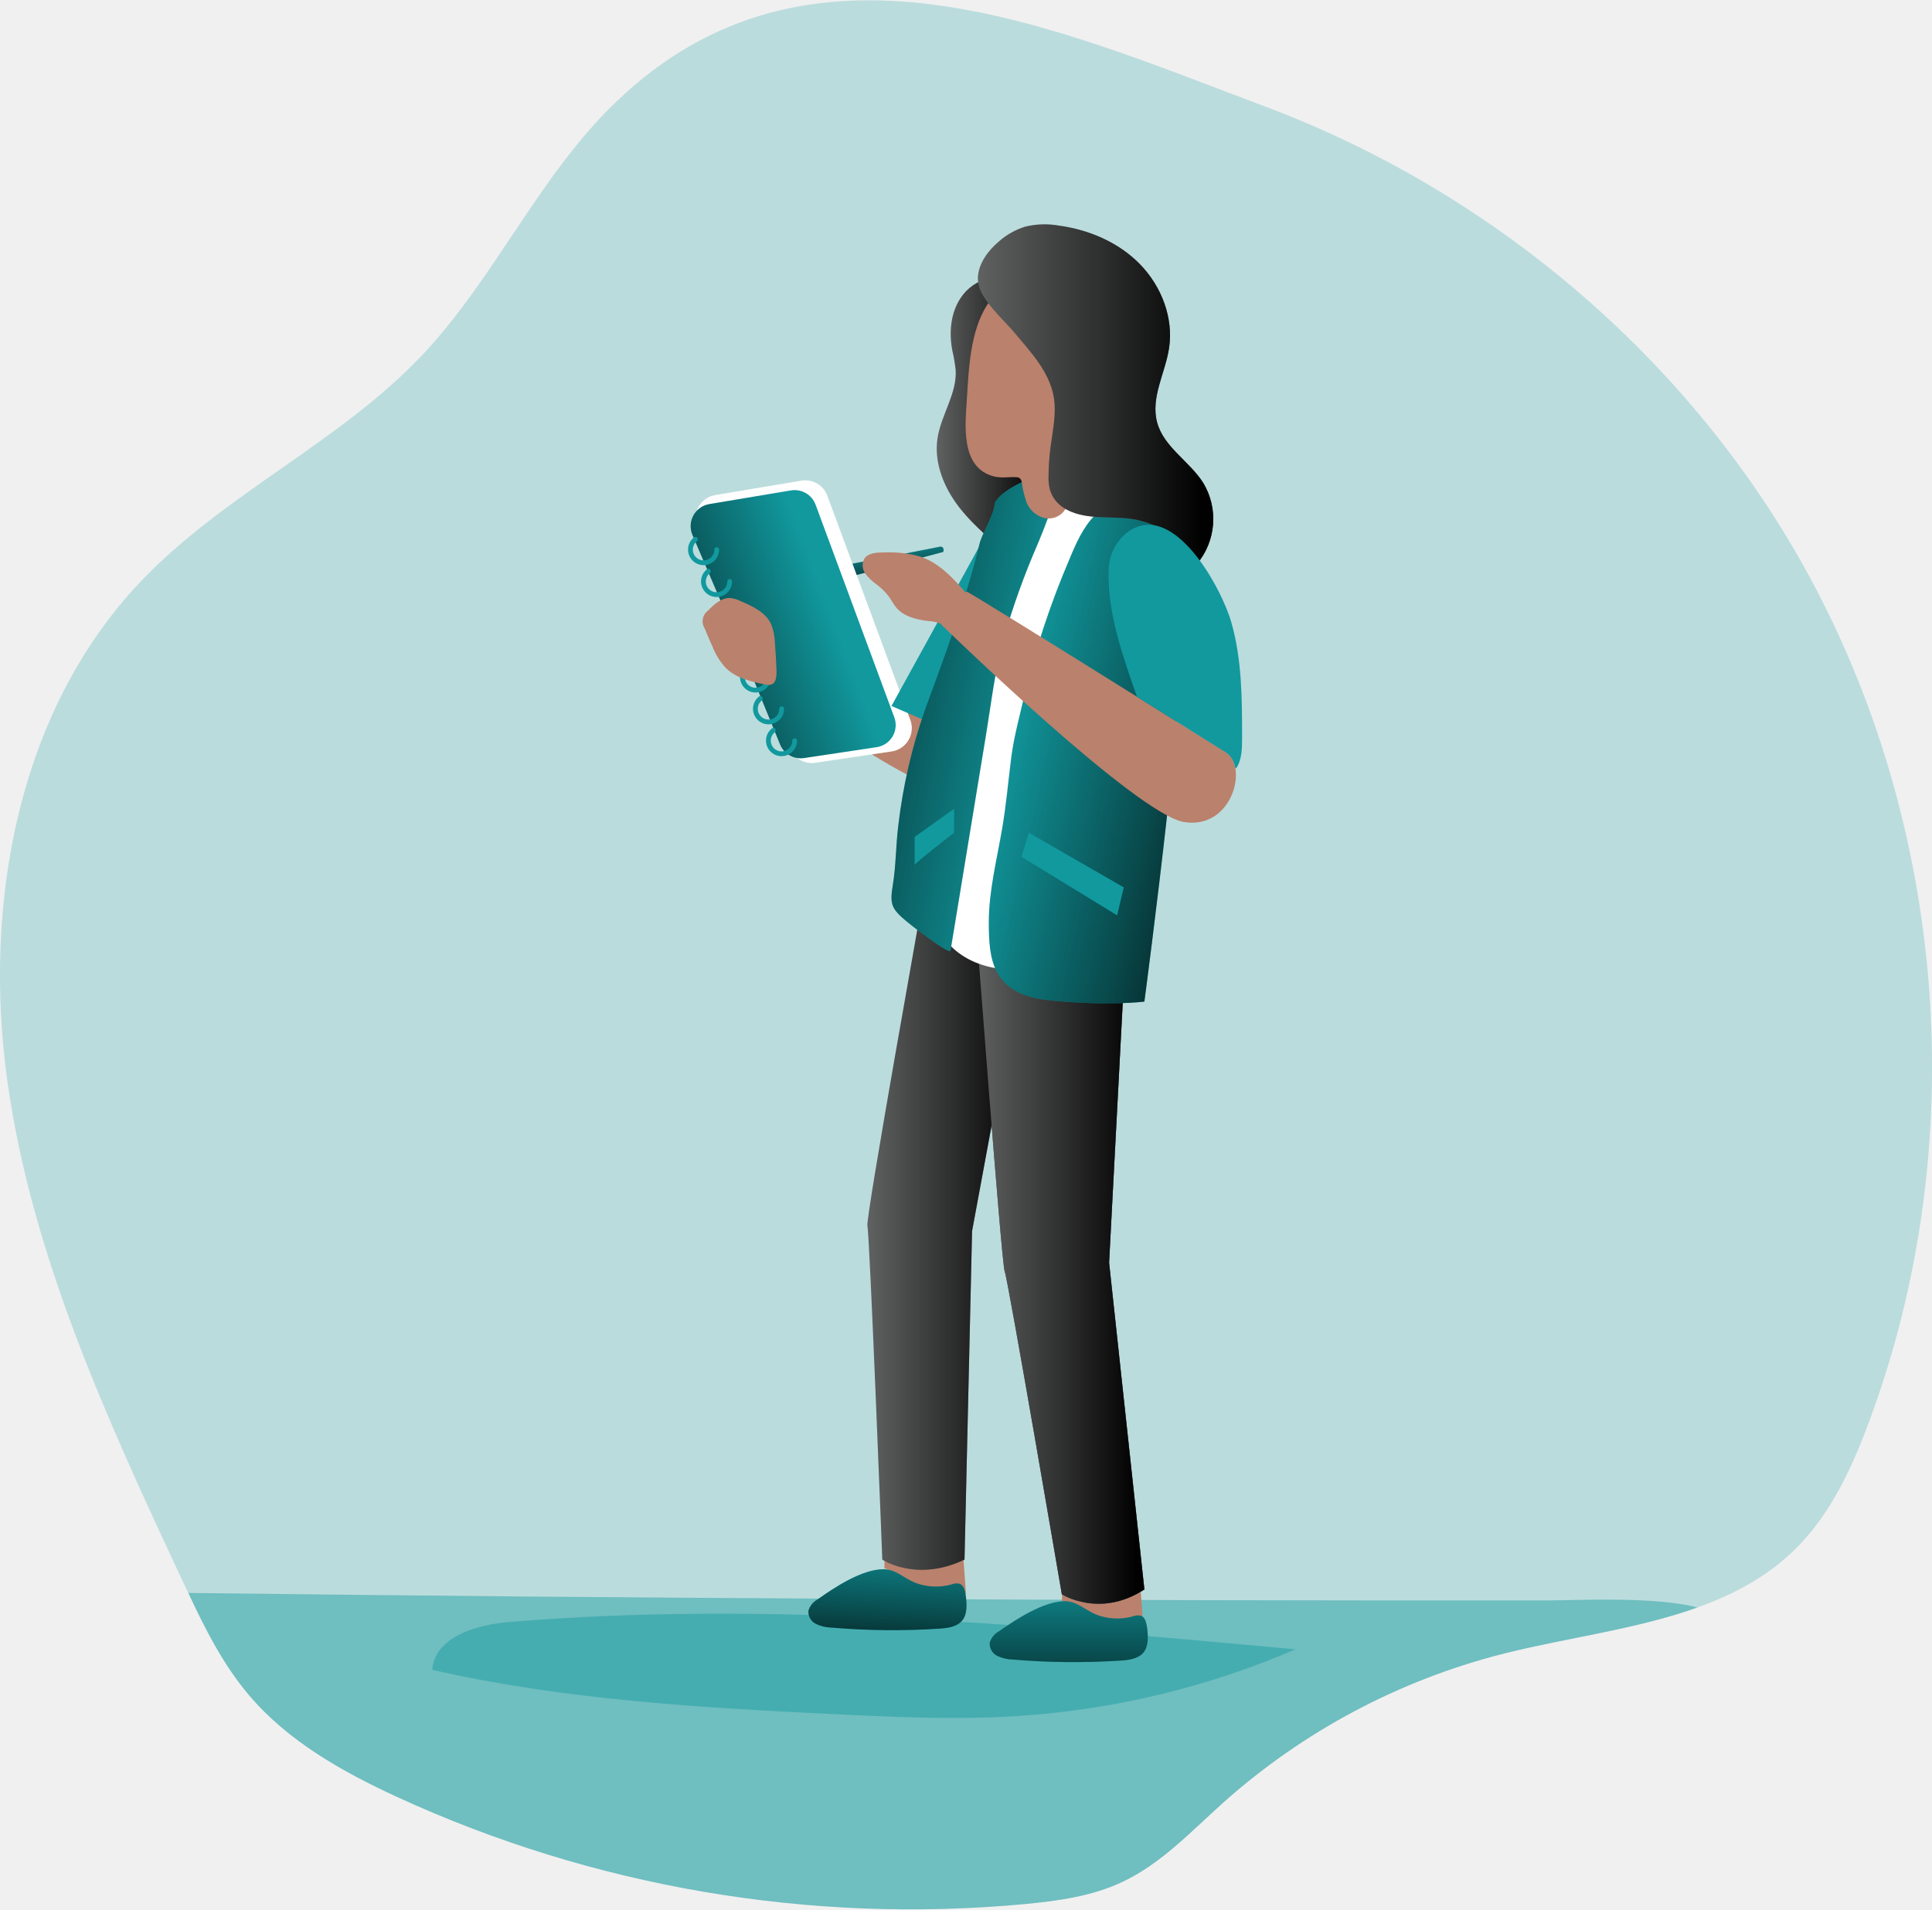
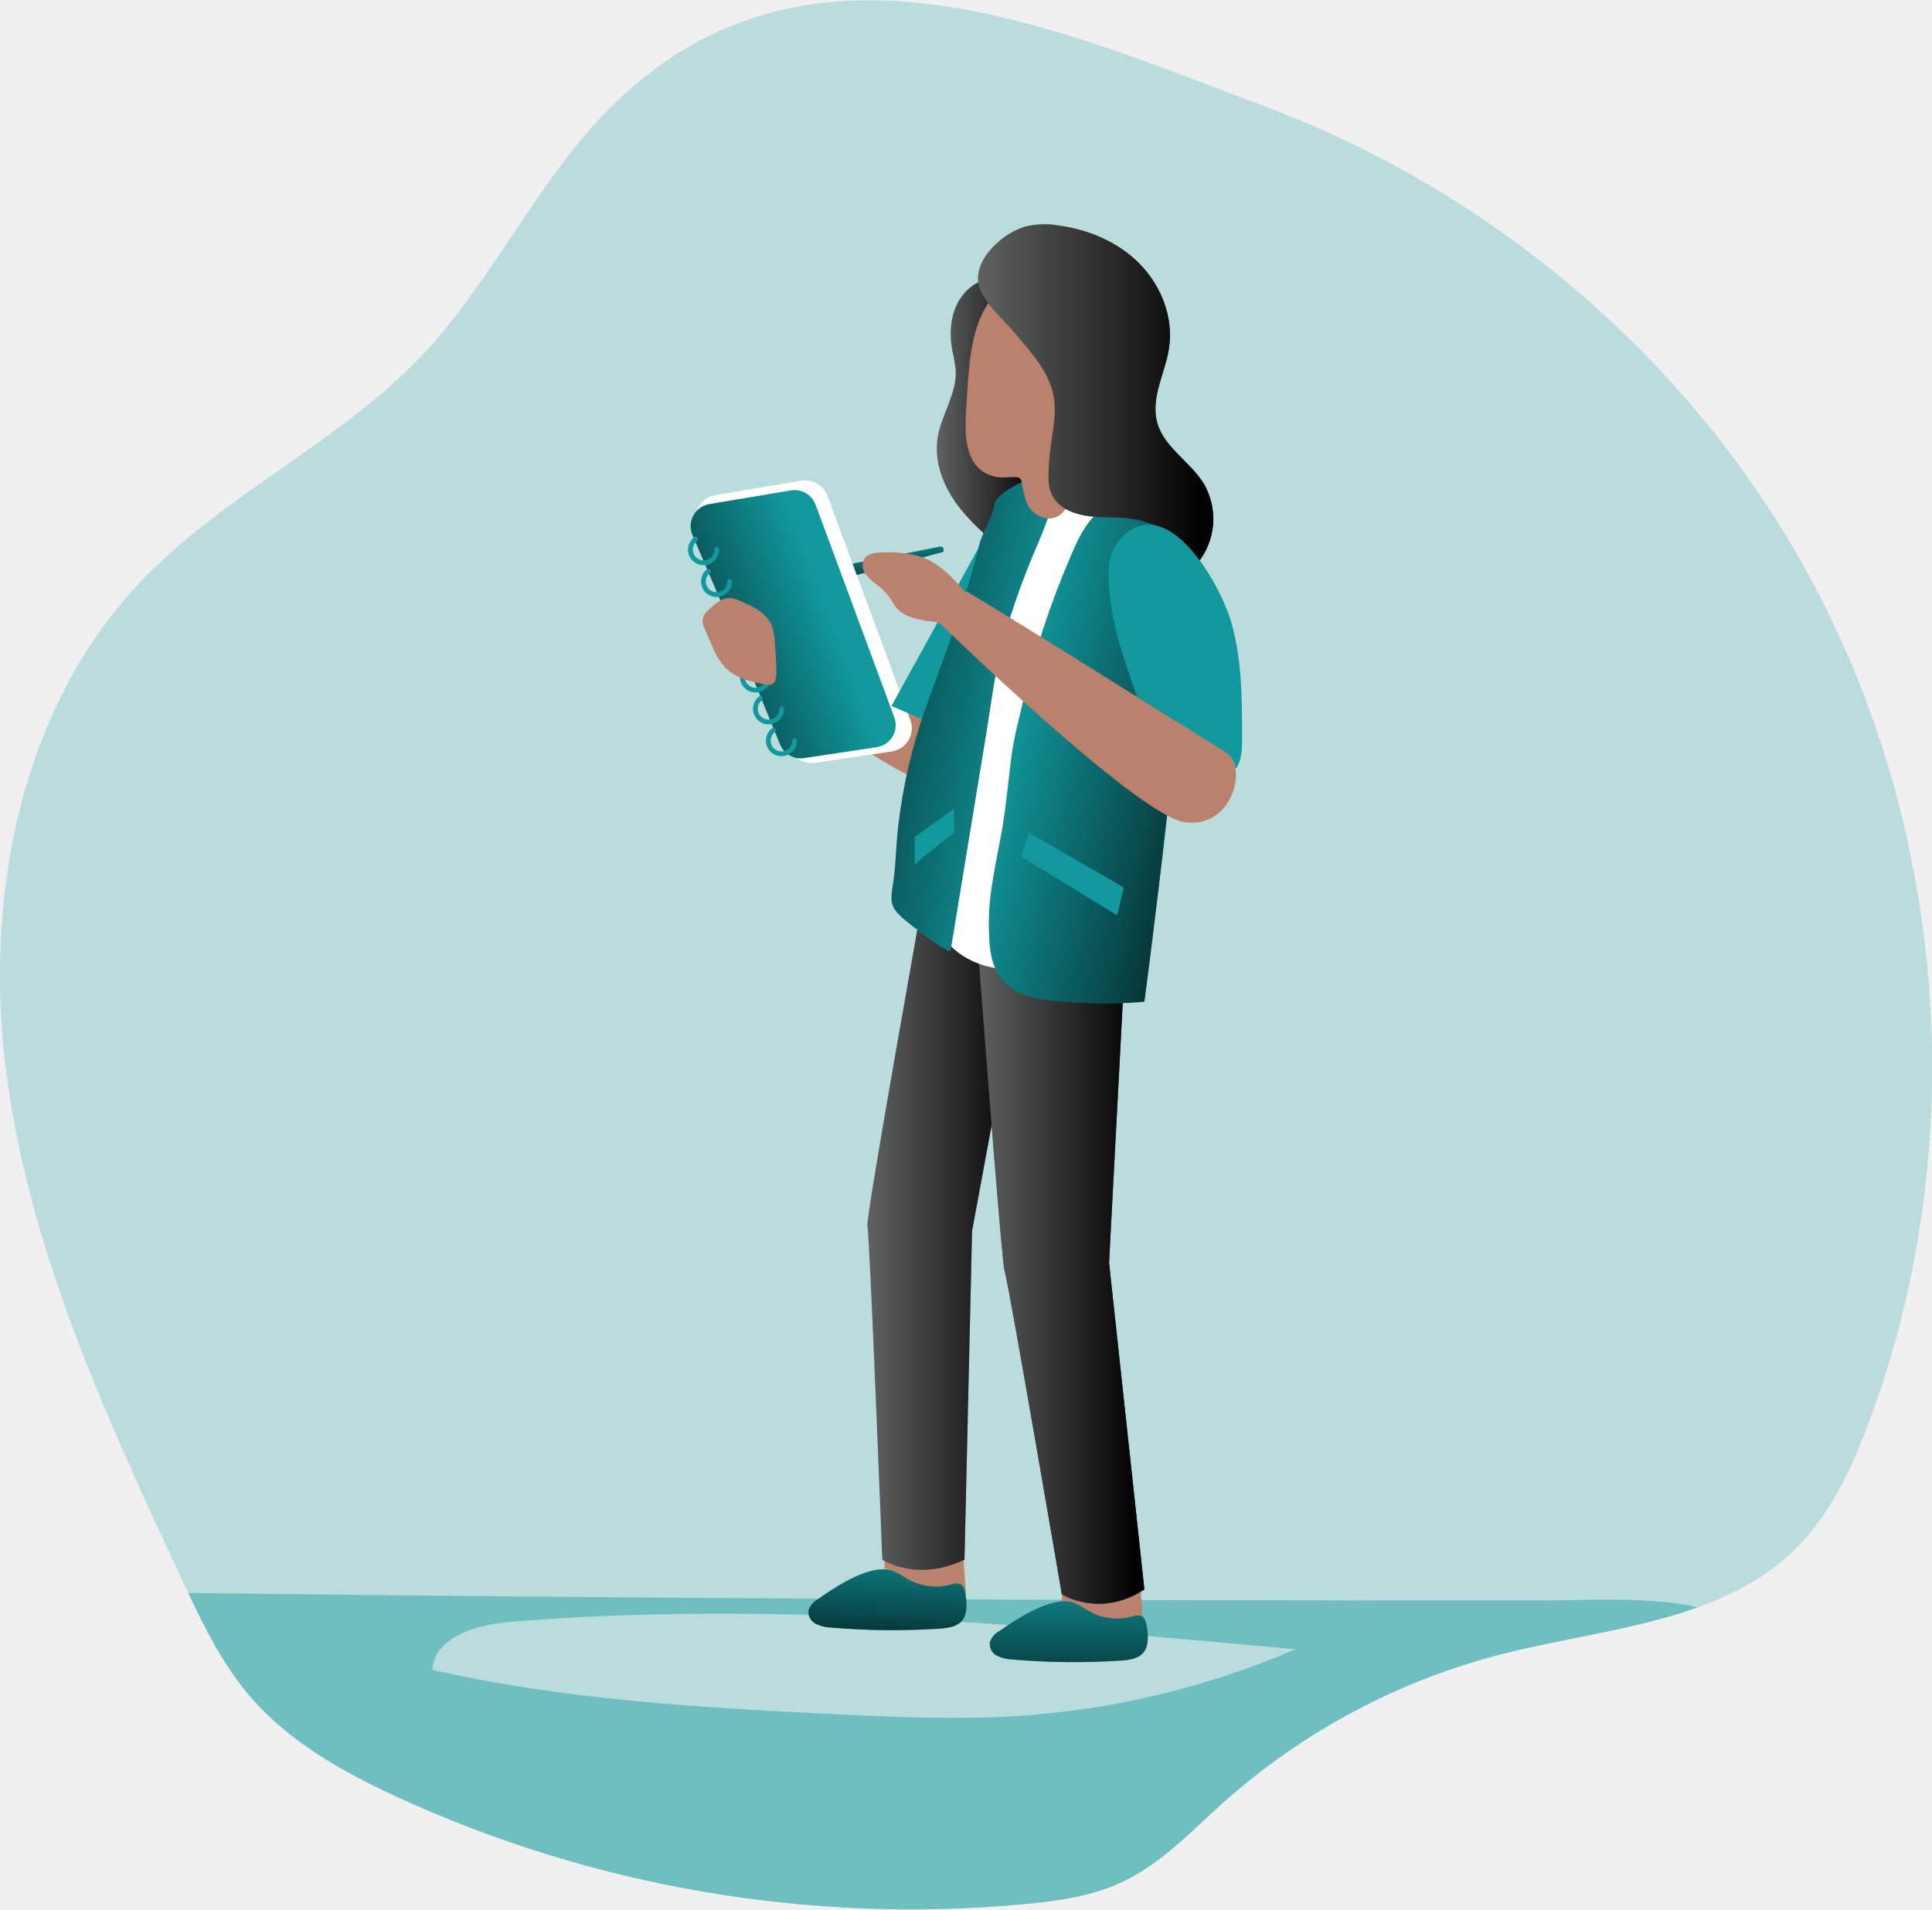
- <svg xmlns="http://www.w3.org/2000/svg" xmlns:xlink="http://www.w3.org/1999/xlink" id="Layer_1" data-name="Layer 1" viewBox="0 0 459.51 454.22">
+ <svg xmlns="http://www.w3.org/2000/svg" xmlns:xlink="http://www.w3.org/1999/xlink" viewBox="0 0 459.51 454.22">
  <defs>
-     <linearGradient id="linear-gradient" x1="278.33" y1="137.95" x2="280.34" y2="151.71" gradientUnits="userSpaceOnUse">
+     <linearGradient id="a" x1="278.33" x2="280.34" y1="137.95" y2="151.71" gradientUnits="userSpaceOnUse">
      <stop offset="0" stop-color="#010101" stop-opacity="0" />
-       <stop offset="0.47" stop-color="#010101" stop-opacity="0.47" />
-       <stop offset="0.95" stop-color="#010101" />
+       <stop offset=".47" stop-color="#010101" stop-opacity=".47" />
+       <stop offset=".95" stop-color="#010101" />
    </linearGradient>
-     <linearGradient id="linear-gradient-2" x1="288.63" y1="108.07" x2="313.95" y2="108.07" xlink:href="#linear-gradient" />
-     <linearGradient id="linear-gradient-3" x1="263.39" y1="155.04" x2="205.89" y2="176.67" xlink:href="#linear-gradient" />
-     <linearGradient id="linear-gradient-4" x1="272.18" y1="300.94" x2="310.59" y2="300.94" xlink:href="#linear-gradient" />
-     <linearGradient id="linear-gradient-5" x1="297.78" y1="308.38" x2="338.07" y2="308.38" xlink:href="#linear-gradient" />
-     <linearGradient id="linear-gradient-6" x1="315.92" y1="180.68" x2="238.95" y2="166.46" xlink:href="#linear-gradient" />
-     <linearGradient id="linear-gradient-7" x1="304.54" y1="183.55" x2="376.25" y2="200.24" xlink:href="#linear-gradient" />
-     <linearGradient id="linear-gradient-8" x1="298.4" y1="103.34" x2="354.44" y2="103.34" xlink:href="#linear-gradient" />
-     <linearGradient id="linear-gradient-9" x1="277.87" y1="373.43" x2="276.01" y2="412.38" xlink:href="#linear-gradient" />
-     <linearGradient id="linear-gradient-10" x1="320.09" y1="381.44" x2="320.09" y2="425.48" xlink:href="#linear-gradient" />
+     <linearGradient id="b" x1="288.63" x2="313.95" y1="108.07" y2="108.07" xlink:href="#a" />
+     <linearGradient id="c" x1="263.39" x2="205.89" y1="155.04" y2="176.67" xlink:href="#a" />
+     <linearGradient id="d" x1="272.18" x2="310.59" y1="300.94" y2="300.94" xlink:href="#a" />
+     <linearGradient id="e" x1="297.78" x2="338.07" y1="308.38" y2="308.38" xlink:href="#a" />
+     <linearGradient id="f" x1="315.92" x2="238.95" y1="180.68" y2="166.46" xlink:href="#a" />
+     <linearGradient id="g" x1="304.54" x2="376.25" y1="183.55" y2="200.24" xlink:href="#a" />
+     <linearGradient id="h" x1="298.4" x2="354.44" y1="103.34" y2="103.34" xlink:href="#a" />
+     <linearGradient id="i" x1="277.87" x2="276.01" y1="373.43" y2="412.38" xlink:href="#a" />
+     <linearGradient id="j" x1="320.09" x2="320.09" y1="381.44" y2="425.48" xlink:href="#a" />
  </defs>
-   <path d="M510.31,348.07c-4,10.77-9,21.51-17.1,29.65-6.68,6.71-14.78,11.06-23.61,14.22-14.56,5.21-31,7.18-46.18,11a158.67,158.67,0,0,0-66.65,35.47c-7.61,6.82-14.76,14.53-24,18.84-7.18,3.39-15.22,4.48-23.12,5.24A292.68,292.68,0,0,1,160.31,437c-13-6-25.85-13.21-35.14-24.14-6.16-7.25-10.47-15.78-14.49-24.38-.53-1.05-1-2.07-1.48-3.09-17.85-38.24-35.84-77.23-41.6-119s2.54-87.6,31.52-118.26c19.82-21,47.49-33.24,67.28-54.21,17.29-18.38,27.7-42.52,45.88-60,46-44.4,104-18,154.6,1C420.39,55,466.8,94.08,494.76,144,529.14,205.5,535,282.14,510.31,348.07Z" transform="translate(-65.89 -9.54)" fill="#11999e" opacity="0.24" style="isolation:isolate" />
-   <path d="M469.6,391.94c-14.56,5.21-31,7.18-46.18,11a158.67,158.67,0,0,0-66.65,35.47c-7.61,6.82-14.76,14.53-24,18.84-7.18,3.39-15.22,4.48-23.12,5.24A292.68,292.68,0,0,1,160.31,437c-13-6-25.85-13.21-35.14-24.14-6.16-7.25-10.47-15.78-14.49-24.38q40.65.5,81.31.86,81,.69,162,.86,40.11.09,80.23.06C441.57,390.23,459.55,389.28,469.6,391.94Z" transform="translate(-65.89 -9.54)" fill="#11999e" opacity="0.45" style="isolation:isolate" />
-   <path d="M187.21,395.37c-7.9.65-17.93,3.5-18.51,11.41,31.42,7.14,63.77,9,96,10.55,14.41.7,28.85,1.35,43.25.43A199.19,199.19,0,0,0,374,401.89C311.7,396.23,249.8,390.24,187.21,395.37Z" transform="translate(-65.89 -9.54)" fill="#11999e" opacity="0.45" style="isolation:isolate" />
-   <path d="M276.89,142.07l12.59-2.49s1.09-.15.78,1.24l-17.93,4.79-3.32.85-1.47-2.63Z" transform="translate(-65.89 -9.54)" fill="#11999e" />
-   <path d="M276.89,142.07l12.59-2.49s1.09-.15.78,1.24l-17.93,4.79-3.32.85-1.47-2.63Z" transform="translate(-65.89 -9.54)" fill="url(#linear-gradient)" />
-   <path d="M294.4,80.38c-2.43,3.6-2.82,8.28-2,12.56a40,40,0,0,1,.79,4.59c.35,5.61-3.43,10.63-4.31,16.18-.85,5.38,1.15,10.9,4.29,15.35s7.36,8,11.53,11.53c4-4.18,5.37-10.21,5.48-16s-.91-11.48-1.07-17.24a25.6,25.6,0,0,1,.84-8.14c1.43-4.75,5-9.32,3.79-14.12-.74-2.79-3-4.88-5.12-6.81-2.43-2.19-4.14-3.29-7.55-2.53A11,11,0,0,0,294.4,80.38Z" transform="translate(-65.89 -9.54)" fill="#606161" />
-   <path d="M294.4,80.38c-2.43,3.6-2.82,8.28-2,12.56a40,40,0,0,1,.79,4.59c.35,5.61-3.43,10.63-4.31,16.18-.85,5.38,1.15,10.9,4.29,15.35s7.36,8,11.53,11.53c4-4.18,5.37-10.21,5.48-16s-.91-11.48-1.07-17.24a25.6,25.6,0,0,1,.84-8.14c1.43-4.75,5-9.32,3.79-14.12-.74-2.79-3-4.88-5.12-6.81-2.43-2.19-4.14-3.29-7.55-2.53A11,11,0,0,0,294.4,80.38Z" transform="translate(-65.89 -9.54)" fill="url(#linear-gradient-2)" />
-   <path d="M295.43,181.88l-50-18.27,2.84,8.4s37,27.6,45.81,26S295.43,181.88,295.43,181.88Z" transform="translate(-65.89 -9.54)" fill="#ba816c" />
-   <path d="M243.45,162.39l-11.68-27.34a5.6,5.6,0,0,1,4.23-7.73l20.47-3.44a5.6,5.6,0,0,1,6.19,3.58l19.75,53.34a5.62,5.62,0,0,1-4.43,7.5L259.77,191a5.61,5.61,0,0,1-6-3.43Z" transform="translate(-65.89 -9.54)" fill="#fff" />
-   <path d="M241.66,162.72,230.59,136.8a5.32,5.32,0,0,1,4-7.34L254,126.2a5.33,5.33,0,0,1,5.87,3.4l18.72,50.58a5.31,5.31,0,0,1-4.19,7.1l-17.27,2.59a5.33,5.33,0,0,1-5.71-3.25Z" transform="translate(-65.89 -9.54)" fill="#11999e" />
-   <path d="M241.66,162.72,230.59,136.8a5.32,5.32,0,0,1,4-7.34L254,126.2a5.33,5.33,0,0,1,5.87,3.4l18.72,50.58a5.31,5.31,0,0,1-4.19,7.1l-17.27,2.59a5.33,5.33,0,0,1-5.71-3.25Z" transform="translate(-65.89 -9.54)" fill="url(#linear-gradient-3)" />
-   <path d="M248.72,170.58a3.13,3.13,0,1,1-5.07-2.45" transform="translate(-65.89 -9.54)" fill="none" stroke="#11999e" stroke-linecap="round" stroke-miterlimit="10" stroke-width="1.14" />
-   <path d="M251.81,178.15a3.13,3.13,0,1,1-5.07-2.45" transform="translate(-65.89 -9.54)" fill="none" stroke="#11999e" stroke-linecap="round" stroke-miterlimit="10" stroke-width="1.14" />
-   <path d="M254.9,185.73a3.13,3.13,0,1,1-5.07-2.46" transform="translate(-65.89 -9.54)" fill="none" stroke="#11999e" stroke-linecap="round" stroke-miterlimit="10" stroke-width="1.14" />
-   <path d="M301.65,134.39l-23.73,43.1,14.82,6.4S304.23,138.11,301.65,134.39Z" transform="translate(-65.89 -9.54)" fill="#11999e" />
-   <path d="M337,385.23l.85,11.86a11.57,11.57,0,0,1-6.82,1.59c-3.62-.46-10.83-7.87-12.57-7.51l.06-3.53" transform="translate(-65.89 -9.54)" fill="#ba816c" />
-   <path d="M294.78,376.76l.85,11.86a11.57,11.57,0,0,1-6.82,1.59c-3.61-.46-10.83-7.87-12.57-7.51l.07-3.53" transform="translate(-65.89 -9.54)" fill="#ba816c" />
-   <path d="M297.78,226.1s6.35,84.46,7.06,85.85,13.6,76.85,13.6,76.85,9,5.77,19.63-1.15l-8.39-77.73,3.89-74.13S303.23,223.33,297.78,226.1Z" transform="translate(-65.89 -9.54)" fill="#606161" />
-   <path d="M286.13,219.16s-14.46,80.5-13.94,82,3.55,79.39,3.55,79.39,8.12,5.47,19.55,0l1.8-78.16,13.5-73S291.9,217.13,286.13,219.16Z" transform="translate(-65.89 -9.54)" fill="#606161" />
-   <path d="M286.13,219.16s-14.46,80.5-13.94,82,3.55,79.39,3.55,79.39,8.12,5.47,19.55,0l1.8-78.16,13.5-73S291.9,217.13,286.13,219.16Z" transform="translate(-65.89 -9.54)" fill="url(#linear-gradient-4)" />
-   <path d="M297.78,226.1s6.35,84.46,7.06,85.85,13.6,76.85,13.6,76.85,9,5.77,19.63-1.15l-8.39-77.73,3.89-74.13S303.23,223.33,297.78,226.1Z" transform="translate(-65.89 -9.54)" fill="#606161" />
-   <path d="M297.78,226.1s6.35,84.46,7.06,85.85,13.6,76.85,13.6,76.85,9,5.77,19.63-1.15l-8.39-77.73,3.89-74.13S303.23,223.33,297.78,226.1Z" transform="translate(-65.89 -9.54)" fill="url(#linear-gradient-5)" />
-   <path d="M339.84,127.77s-15.23-7.62-20.77-6.93c-10.08,1.26-14.19,11.73-17,20.14-9.46,28.54-6.58,57.61-14.17,86.49,0,0,2.07,10.38,15.23,12.46s7.61-64.39,12.46-77.54S345.38,130.54,339.84,127.77Z" transform="translate(-65.89 -9.54)" fill="#fff" />
-   <path d="M316.82,121.35s-11.6,3-14.36,7.8c0,2.58-2.95,7.09-3.62,9.84-3.28,13.53-8.24,26.47-12.94,39.39a128.11,128.11,0,0,0-6.34,27.4c-.61,4.74-.55,9.67-1.33,14.36s-.2,5.66,3.38,8.68c.61.51,10.17,8.05,10.36,6.85q4.26-25.86,8.5-51.72c1.28-7.81,2.09-15.22,4.26-22.91a180.86,180.86,0,0,1,7.93-22C313.22,137.72,320.53,120.41,316.82,121.35Z" transform="translate(-65.89 -9.54)" fill="#11999e" />
-   <path d="M337.63,130.39c-4.08-3-7.79-1.91-11.39,1.78-2.77,2.86-4.42,6.6-5.94,10.27A199.94,199.94,0,0,0,309.52,175c-1.12,5-2.48,9.71-3.13,14.87-.7,5.52-1.18,11.07-2.11,16.56-1.23,7.3-3.21,15-3.21,22.4,0,9,.69,17.31,14.54,18.7s22.46.28,22.46.28,11.47-86.14,9.39-101.37c-.49-3.56-.75-7.22-3.27-10a59.38,59.38,0,0,0-6.05-5.71Q337.89,130.57,337.63,130.39Z" transform="translate(-65.89 -9.54)" fill="#11999e" />
-   <path d="M316.82,121.35s-11.6,3-14.36,7.8c0,2.58-2.95,7.09-3.62,9.84-3.28,13.53-8.24,26.47-12.94,39.39a128.11,128.11,0,0,0-6.34,27.4c-.61,4.74-.55,9.67-1.33,14.36s-.2,5.66,3.38,8.68c.61.51,10.17,8.05,10.36,6.85q4.26-25.86,8.5-51.72c1.28-7.81,2.09-15.22,4.26-22.91a180.86,180.86,0,0,1,7.93-22C313.22,137.72,320.53,120.41,316.82,121.35Z" transform="translate(-65.89 -9.54)" fill="url(#linear-gradient-6)" />
-   <path d="M337.63,130.39c-4.08-3-7.79-1.91-11.39,1.78-2.77,2.86-4.42,6.6-5.94,10.27A199.94,199.94,0,0,0,309.52,175c-1.12,5-2.48,9.71-3.13,14.87-.7,5.52-1.18,11.07-2.11,16.56-1.23,7.3-3.21,15-3.21,22.4,0,9,.69,17.31,14.54,18.7s22.46.28,22.46.28,11.47-86.14,9.39-101.37c-.49-3.56-.75-7.22-3.27-10a59.38,59.38,0,0,0-6.05-5.71Q337.89,130.57,337.63,130.39Z" transform="translate(-65.89 -9.54)" fill="url(#linear-gradient-7)" />
-   <path d="M300.59,82.2c-3.91,6.24-4.3,14.94-4.73,22.08-.38,6.16-1.67,16.55,6.47,18.61,1.72.44,3.53.06,5.29.17a1.54,1.54,0,0,1,.71.16,1.68,1.68,0,0,1,.61,1.22,22.44,22.44,0,0,0,1.15,4.72c1.22,2.87,4.75,4.84,7.71,3,2.54-1.55,3.25-6.2,4-8.79,1.58-5.59-3.29-12.8-4.1-18.49-1.39-9.69-2.77-20.77-7.62-24.23C305.75,77.6,302.72,78.8,300.59,82.2Z" transform="translate(-65.89 -9.54)" fill="#ba816c" />
-   <path d="M299.5,79.48c1.88,3.42,5.7,6.81,7.72,9.25,3.78,4.56,8.19,9.1,9.28,15.16.71,3.94-.22,8-.74,11.94a58.44,58.44,0,0,0-.48,6.87,10.57,10.57,0,0,0,.39,3.55c1.39,4.16,5.56,5.69,9.64,6.14,3.4.38,6.86.11,10.24.67a21.32,21.32,0,0,1,15,10.67,16.65,16.65,0,0,0,1.54-19.29c-3.27-5.19-9.46-8.56-11-14.48s1.93-11.61,2.84-17.54c1.13-7.22-1.78-14.75-6.88-20s-12.19-8.26-19.43-9.23a19.45,19.45,0,0,0-7.9.27,17.07,17.07,0,0,0-6.32,3.58c-2.56,2.19-4.76,5.14-4.93,8.5A7.56,7.56,0,0,0,299.5,79.48Z" transform="translate(-65.89 -9.54)" fill="#606161" />
-   <path d="M299.5,79.48c1.88,3.42,5.7,6.81,7.72,9.25,3.78,4.56,8.19,9.1,9.28,15.16.71,3.94-.22,8-.74,11.94a58.44,58.44,0,0,0-.48,6.87,10.57,10.57,0,0,0,.39,3.55c1.39,4.16,5.56,5.69,9.64,6.14,3.4.38,6.86.11,10.24.67a21.32,21.32,0,0,1,15,10.67,16.65,16.65,0,0,0,1.54-19.29c-3.27-5.19-9.46-8.56-11-14.48s1.93-11.61,2.84-17.54c1.13-7.22-1.78-14.75-6.88-20s-12.19-8.26-19.43-9.23a19.45,19.45,0,0,0-7.9.27,17.07,17.07,0,0,0-6.32,3.58c-2.56,2.19-4.76,5.14-4.93,8.5A7.56,7.56,0,0,0,299.5,79.48Z" transform="translate(-65.89 -9.54)" fill="url(#linear-gradient-8)" />
-   <path d="M347.54,205.1c-11.42-1.81-57.8-47-57.8-47s5.17-8,6.1-7.81c.56.14,22.89,14,40.47,25l21.11,13.17a5.2,5.2,0,0,1,2.24,3.59C360.82,197.63,356.47,206.52,347.54,205.1Z" transform="translate(-65.89 -9.54)" fill="#ba816c" />
-   <path d="M361.31,185c0,2.54,0,5.2-1.42,7.34a1.66,1.66,0,0,0-.23-.23,5.2,5.2,0,0,0-2.24-3.59L336.31,175.3c-3.42-9.75-7-19.86-6.75-29.87a11.75,11.75,0,0,1,4.41-9.22c10.94-8.17,22.53,13.33,24.8,21.44C361.28,166.47,361.31,175.76,361.31,185Z" transform="translate(-65.89 -9.54)" fill="#11999e" />
-   <polygon points="244.7 198.1 267.28 211.09 265.7 217.75 242.93 203.81 244.7 198.1" fill="#11999e" />
-   <path d="M283.44,215.31c.32-.7,9.37-7.67,9.37-7.67v-5.7l-9.37,6.69Z" transform="translate(-65.89 -9.54)" fill="#11999e" />
-   <path d="M284.69,141.91a28,28,0,0,0-8.85-.94c-1.63,0-3.57.16-4.42,1.55a3.33,3.33,0,0,0,.29,3.49,11.32,11.32,0,0,0,2.66,2.55,15,15,0,0,1,2.92,2.88c.62.86,1.09,1.83,1.77,2.64,1.8,2.14,4.76,2.84,7.54,3.19a8.93,8.93,0,0,1,3.9,1.06,2.82,2.82,0,0,0,1,.55,1.76,1.76,0,0,0,.93-.13c3.67-1.31,5.14-5.95,2.61-8.84C292.17,146.62,288.94,143.32,284.69,141.91Z" transform="translate(-65.89 -9.54)" fill="#ba816c" />
-   <path d="M248,172.4c-3.46-.71-7.14-1.54-9.6-4.08a16.32,16.32,0,0,1-3-4.84c-.66-1.46-1.3-2.94-1.9-4.43a3.15,3.15,0,0,1,.79-4.25c1.44-1.52,3.22-3.1,5.31-3a7.31,7.31,0,0,1,2.44.73c2.84,1.22,5.92,2.65,7.24,5.44a12.28,12.28,0,0,1,.9,4.29q.27,3.28.39,6.56C250.65,170.88,250.42,172.91,248,172.4Z" transform="translate(-65.89 -9.54)" fill="#ba816c" />
-   <path d="M260.38,390a4.53,4.53,0,0,0-2.21,2.71,3.21,3.21,0,0,0,1.78,3.13,9.07,9.07,0,0,0,3.72.88,169.86,169.86,0,0,0,25.62.25c2-.13,4.16-.4,5.44-1.92s1.14-4.06.82-6.18c-.16-1-.45-2.22-1.42-2.57a3.19,3.19,0,0,0-2,.18,13.79,13.79,0,0,1-8.72-.48c-2.42-1-4.55-3.15-7.27-3.16C271,382.76,264.41,387.13,260.38,390Z" transform="translate(-65.89 -9.54)" fill="#11999e" />
-   <path d="M303.49,397.6a4.57,4.57,0,0,0-2.2,2.71,3.23,3.23,0,0,0,1.78,3.14,9.23,9.23,0,0,0,3.72.87,169.86,169.86,0,0,0,25.62.25c2-.13,4.16-.4,5.44-1.92s1.14-4.06.82-6.18c-.16-1-.45-2.22-1.42-2.57a3.19,3.19,0,0,0-2,.18,13.79,13.79,0,0,1-8.72-.48c-2.42-1-4.55-3.15-7.27-3.16C314.14,390.41,307.53,394.78,303.49,397.6Z" transform="translate(-65.89 -9.54)" fill="#11999e" />
-   <path d="M260.38,390a4.53,4.53,0,0,0-2.21,2.71,3.21,3.21,0,0,0,1.78,3.13,9.07,9.07,0,0,0,3.72.88,169.86,169.86,0,0,0,25.62.25c2-.13,4.16-.4,5.44-1.92s1.14-4.06.82-6.18c-.16-1-.45-2.22-1.42-2.57a3.19,3.19,0,0,0-2,.18,13.79,13.79,0,0,1-8.72-.48c-2.42-1-4.55-3.15-7.27-3.16C271,382.76,264.41,387.13,260.38,390Z" transform="translate(-65.89 -9.54)" fill="url(#linear-gradient-9)" />
-   <path d="M303.49,397.6a4.57,4.57,0,0,0-2.2,2.71,3.23,3.23,0,0,0,1.78,3.14,9.23,9.23,0,0,0,3.72.87,169.86,169.86,0,0,0,25.62.25c2-.13,4.16-.4,5.44-1.92s1.14-4.06.82-6.18c-.16-1-.45-2.22-1.42-2.57a3.19,3.19,0,0,0-2,.18,13.79,13.79,0,0,1-8.72-.48c-2.42-1-4.55-3.15-7.27-3.16C314.14,390.41,307.53,394.78,303.49,397.6Z" transform="translate(-65.89 -9.54)" fill="url(#linear-gradient-10)" />
-   <path d="M236.36,140.29a3.13,3.13,0,1,1-5.07-2.46" transform="translate(-65.89 -9.54)" fill="none" stroke="#11999e" stroke-linecap="round" stroke-miterlimit="10" stroke-width="1.14" />
-   <path d="M239.45,147.86a3.13,3.13,0,1,1-5.07-2.45" transform="translate(-65.89 -9.54)" fill="none" stroke="#11999e" stroke-linecap="round" stroke-miterlimit="10" stroke-width="1.14" />
+   <path fill="#11999e" d="M444.42 338.53c-4 10.77-9 21.5-17.1 29.65-6.68 6.7-14.78 11.06-23.6 14.22-14.57 5.2-31 7.18-46.2 11a158.67 158.67 0 0 0-66.64 35.47c-7.6 6.82-14.76 14.53-24 18.84-7.18 3.4-15.22 4.5-23.12 5.25a292.68 292.68 0 0 1-149.34-25.5c-13-6-25.85-13.2-35.14-24.13-6.16-7.25-10.47-15.78-14.5-24.38-.52-1.05-1-2.07-1.47-3.1-17.84-38.23-35.83-77.22-41.6-119s2.55-87.6 31.53-118.25c19.82-21 47.5-33.25 67.28-54.22 17.3-18.38 27.7-42.52 45.9-60 46-44.4 104-18 154.6 1 53.5 20.08 99.9 59.16 127.87 109.08 34.38 61.5 40.24 138.14 15.55 204.07z" opacity=".24" style="isolation:isolate" />
+   <path fill="#11999e" d="M403.7 382.4c-14.55 5.2-31 7.18-46.17 11a158.67 158.67 0 0 0-66.65 35.47c-7.6 6.82-14.76 14.53-24 18.84-7.18 3.4-15.22 4.5-23.12 5.25a292.68 292.68 0 0 1-149.34-25.5c-13-6-25.85-13.2-35.14-24.13-6.16-7.25-10.47-15.78-14.5-24.38q40.66.5 81.32.86 81 .7 162 .86 40.1.1 80.23.06c7.35-.03 25.33-.98 35.38 1.68zM121.32 385.83c-7.9.65-17.93 3.5-18.5 11.4 31.4 7.15 63.76 9 96 10.56 14.4.7 28.84 1.34 43.24.42a199.2 199.2 0 0 0 66.05-15.87c-62.3-5.66-124.2-11.65-186.78-6.52z" opacity=".45" style="isolation:isolate" />
+   <path fill="#11999e" d="M211 132.53l12.6-2.5s1.08-.14.77 1.25l-17.93 4.8-3.32.84-1.47-2.63z" />
+   <path fill="url(#a)" d="M276.9 142.07l12.58-2.5s1.1-.14.78 1.25l-17.93 4.8-3.32.84-1.46-2.63z" transform="translate(-65.89 -9.54)" />
+   <path fill="#606161" d="M228.5 70.84c-2.42 3.6-2.8 8.28-2 12.56a40 40 0 0 1 .8 4.6c.35 5.6-3.43 10.62-4.3 16.17-.86 5.38 1.14 10.9 4.28 15.35s7.36 8 11.53 11.53c4-4.18 5.38-10.2 5.5-16s-.92-11.48-1.08-17.24a25.6 25.6 0 0 1 .84-8.13c1.43-4.75 5-9.32 3.8-14.12-.75-2.8-3-4.88-5.13-6.8-2.43-2.2-4.14-3.3-7.55-2.54a11 11 0 0 0-6.67 4.64z" />
+   <path fill="url(#b)" d="M294.4 80.38c-2.43 3.6-2.82 8.28-2 12.56a40 40 0 0 1 .8 4.6c.34 5.6-3.44 10.62-4.32 16.17-.85 5.4 1.15 10.9 4.3 15.36s7.35 8 11.52 11.53c4-4.2 5.37-10.22 5.48-16s-.9-11.5-1.07-17.25a25.6 25.6 0 0 1 .85-8.14c1.43-4.74 5-9.3 3.8-14.1-.75-2.8-3-4.9-5.13-6.82-2.43-2.2-4.14-3.3-7.55-2.53a11 11 0 0 0-6.67 4.63z" transform="translate(-65.89 -9.54)" />
+   <path fill="#ba816c" d="M229.54 172.34l-50-18.27 2.84 8.4s37 27.6 45.8 26 1.36-16.13 1.36-16.13z" />
+   <path fill="#fff" d="M177.56 152.85l-11.68-27.34a5.6 5.6 0 0 1 4.23-7.72l20.48-3.44a5.6 5.6 0 0 1 6.2 3.58l19.74 53.34a5.62 5.62 0 0 1-4.43 7.5l-18.22 2.7a5.6 5.6 0 0 1-6-3.43z" />
+   <path fill="#11999e" d="M175.77 153.18l-11.07-25.92a5.32 5.32 0 0 1 4-7.34l19.4-3.26a5.33 5.33 0 0 1 5.88 3.4l18.72 50.58a5.3 5.3 0 0 1-4.2 7.1l-17.26 2.6a5.33 5.33 0 0 1-5.7-3.26z" />
+   <path fill="url(#c)" d="M241.66 162.72L230.6 136.8a5.32 5.32 0 0 1 4-7.34l19.4-3.26a5.33 5.33 0 0 1 5.87 3.4l18.72 50.58a5.3 5.3 0 0 1-4.2 7.1l-17.27 2.6a5.33 5.33 0 0 1-5.7-3.26z" transform="translate(-65.89 -9.54)" />
+   <path fill="none" stroke="#11999e" stroke-width="1.14" stroke-miterlimit="10" d="M182.83 161.04a3.13 3.13 0 1 1-5.07-2.45M185.92 168.6a3.13 3.13 0 1 1-5.07-2.44M189 176.2a3.13 3.13 0 1 1-5.06-2.47" stroke-linecap="round" />
+   <path fill="#11999e" d="M235.76 124.85l-23.73 43.1 14.82 6.4s11.5-45.78 8.9-49.5z" />
+   <path fill="#ba816c" d="M271.1 375.7l.86 11.85a11.57 11.57 0 0 1-6.82 1.6c-3.62-.47-10.83-7.88-12.57-7.52l.06-3.53M228.9 367.22l.84 11.86a11.57 11.57 0 0 1-6.82 1.6c-3.6-.47-10.83-7.88-12.57-7.52l.07-3.53" />
+   <path fill="#606161" d="M231.9 216.56s6.34 84.46 7.05 85.85 13.6 76.86 13.6 76.86 9 5.77 19.63-1.15l-8.4-77.72 3.9-74.13s-30.34-12.46-35.8-9.7zM220.24 209.62s-14.46 80.5-13.94 82 3.55 79.4 3.55 79.4 8.12 5.46 19.55 0l1.8-78.17 13.5-73s-18.7-12.26-24.46-10.23z" />
+   <path fill="url(#d)" d="M286.13 219.16s-14.46 80.5-13.94 82 3.54 79.4 3.54 79.4 8.12 5.46 19.55 0l1.8-78.17 13.5-73s-18.7-12.27-24.47-10.24z" transform="translate(-65.89 -9.54)" />
+   <path fill="#606161" d="M231.9 216.56s6.34 84.46 7.05 85.85 13.6 76.86 13.6 76.86 9 5.77 19.63-1.15l-8.4-77.72 3.9-74.13s-30.34-12.46-35.8-9.7z" />
+   <path fill="url(#e)" d="M297.78 226.1s6.35 84.46 7.06 85.85 13.6 76.85 13.6 76.85 9 5.77 19.63-1.15l-8.4-77.73 3.9-74.13s-30.34-12.47-35.8-9.7z" transform="translate(-65.89 -9.54)" />
+   <path fill="#fff" d="M273.95 118.23s-15.23-7.62-20.77-6.93c-10.08 1.26-14.2 11.73-17 20.14-9.46 28.54-6.58 57.6-14.17 86.5 0 0 2.08 10.37 15.24 12.45s7.6-64.4 12.46-77.55 29.8-31.85 24.25-34.62z" />
+   <path fill="#11999e" d="M250.93 111.8s-11.6 3-14.36 7.8c0 2.6-2.95 7.1-3.62 9.85-3.28 13.53-8.24 26.47-12.94 39.4a128.1 128.1 0 0 0-6.33 27.4c-.6 4.73-.55 9.66-1.33 14.35s-.2 5.66 3.38 8.68c.6.5 10.17 8.05 10.36 6.85q4.26-25.86 8.5-51.72c1.28-7.8 2.1-15.2 4.26-22.9a180.86 180.86 0 0 1 7.93-22c.56-1.32 7.87-18.63 4.16-17.7zM271.74 120.85c-4.08-3-7.8-1.9-11.4 1.78-2.76 2.86-4.4 6.6-5.93 10.27a199.94 199.94 0 0 0-10.77 32.56c-1.12 5-2.48 9.7-3.13 14.87-.7 5.52-1.18 11.07-2.1 16.56-1.24 7.3-3.22 15-3.22 22.4 0 9 .7 17.3 14.54 18.7s22.46.27 22.46.27 11.47-86.14 9.4-101.37c-.5-3.56-.76-7.22-3.28-10a59.38 59.38 0 0 0-6.05-5.7q-.25-.17-.5-.35z" />
+   <path fill="url(#f)" d="M316.82 121.35s-11.6 3-14.36 7.8c0 2.58-2.95 7.1-3.62 9.84-3.28 13.52-8.24 26.46-12.94 39.38a128.1 128.1 0 0 0-6.34 27.4c-.6 4.74-.55 9.67-1.33 14.36s-.2 5.66 3.38 8.68c.62.5 10.18 8.05 10.37 6.85q4.26-25.86 8.5-51.72c1.28-7.8 2.1-15.22 4.26-22.9a180.86 180.86 0 0 1 7.93-22c.56-1.33 7.87-18.64 4.16-17.7z" transform="translate(-65.89 -9.54)" />
+   <path fill="url(#g)" d="M337.63 130.4c-4.08-3-7.8-1.92-11.4 1.77-2.76 2.86-4.4 6.6-5.93 10.27A199.94 199.94 0 0 0 309.52 175c-1.12 5-2.48 9.7-3.13 14.87-.7 5.52-1.2 11.07-2.12 16.56-1.23 7.3-3.2 15-3.2 22.4 0 9 .68 17.3 14.53 18.7s22.47.28 22.47.28 11.47-86.13 9.4-101.36c-.5-3.56-.76-7.22-3.28-10a59.38 59.38 0 0 0-6.06-5.7q-.25-.17-.5-.35z" transform="translate(-65.89 -9.54)" />
+   <path fill="#ba816c" d="M234.7 72.66c-3.9 6.24-4.3 14.94-4.73 22.08-.38 6.16-1.67 16.55 6.47 18.6 1.72.45 3.53.07 5.3.18a1.54 1.54 0 0 1 .7.16 1.68 1.68 0 0 1 .6 1.22 22.44 22.44 0 0 0 1.16 4.72c1.22 2.87 4.75 4.84 7.7 3 2.55-1.55 3.26-6.2 4-8.8 1.6-5.58-3.28-12.8-4.1-18.48-1.38-9.7-2.76-20.77-7.6-24.23-4.34-3.04-7.37-1.84-9.5 1.56z" />
+   <path fill="#606161" d="M233.6 69.94c1.9 3.42 5.7 6.8 7.73 9.25 3.78 4.55 8.2 9.1 9.28 15.15.72 3.94-.2 8-.73 11.94a58.44 58.44 0 0 0-.48 6.86 10.57 10.57 0 0 0 .38 3.55c1.4 4.17 5.56 5.7 9.64 6.15 3.4.38 6.86.1 10.24.67a21.32 21.32 0 0 1 15 10.67 16.65 16.65 0 0 0 1.54-19.3c-3.27-5.2-9.46-8.56-11-14.48s1.93-11.6 2.84-17.54c1.13-7.22-1.78-14.75-6.88-20s-12.2-8.26-19.43-9.23a19.45 19.45 0 0 0-7.9.27 17.07 17.07 0 0 0-6.32 3.58c-2.55 2.2-4.75 5.14-4.92 8.5a7.56 7.56 0 0 0 1.03 3.94z" />
+   <path fill="url(#h)" d="M299.5 79.48c1.88 3.42 5.7 6.8 7.72 9.25 3.78 4.56 8.2 9.1 9.28 15.16.7 3.93-.22 8-.74 11.93a58.44 58.44 0 0 0-.48 6.87 10.57 10.57 0 0 0 .4 3.55c1.38 4.16 5.55 5.7 9.63 6.14 3.4.37 6.87.1 10.25.66a21.32 21.32 0 0 1 15 10.67 16.65 16.65 0 0 0 1.54-19.3c-3.28-5.18-9.47-8.55-11-14.47s1.92-11.6 2.83-17.54c1.13-7.22-1.78-14.75-6.88-20s-12.2-8.26-19.43-9.23a19.45 19.45 0 0 0-7.9.26 17.07 17.07 0 0 0-6.32 3.58c-2.56 2.2-4.76 5.14-4.93 8.5a7.56 7.56 0 0 0 1.03 3.94z" transform="translate(-65.89 -9.54)" />
+   <path fill="#ba816c" d="M281.65 195.56c-11.42-1.8-57.8-47-57.8-47s5.17-8 6.1-7.8c.56.13 22.9 14 40.47 25l21.1 13.16a5.2 5.2 0 0 1 2.25 3.6c1.16 5.57-3.2 14.46-12.12 13.04z" />
+   <path fill="#11999e" d="M295.42 175.46c0 2.54 0 5.2-1.42 7.34a1.66 1.66 0 0 0-.23-.23 5.2 5.2 0 0 0-2.24-3.6l-21.1-13.2c-3.43-9.76-7-19.87-6.76-29.88a11.75 11.75 0 0 1 4.4-9.23c10.95-8.17 22.54 13.33 24.8 21.44 2.52 8.83 2.55 18.12 2.55 27.36zM244.7 198.1l22.58 13-1.58 6.65-22.77-13.94 1.77-5.7zM217.55 205.77c.32-.7 9.37-7.67 9.37-7.67v-5.7l-9.37 6.7z" />
+   <path fill="#ba816c" d="M218.8 132.37a28 28 0 0 0-8.85-.94c-1.63 0-3.57.16-4.42 1.55a3.33 3.33 0 0 0 .3 3.5 11.32 11.32 0 0 0 2.65 2.54 15 15 0 0 1 2.92 2.88c.62.86 1.1 1.83 1.77 2.64 1.8 2.14 4.76 2.84 7.54 3.2a8.93 8.93 0 0 1 3.9 1.05 2.82 2.82 0 0 0 1 .54 1.76 1.76 0 0 0 .94-.13c3.67-1.3 5.14-5.94 2.6-8.83-2.86-3.3-6.1-6.6-10.34-8zM182.1 162.86c-3.45-.7-7.13-1.54-9.6-4.08a16.32 16.32 0 0 1-3-4.84c-.65-1.46-1.3-2.94-1.9-4.43a3.15 3.15 0 0 1 .8-4.24c1.44-1.52 3.22-3.1 5.3-3a7.3 7.3 0 0 1 2.45.73c2.84 1.2 5.92 2.64 7.24 5.43a12.28 12.28 0 0 1 .9 4.3q.26 3.27.38 6.55c.08 2.06-.15 4.1-2.57 3.58z" />
+   <path fill="#11999e" d="M194.5 380.46a4.53 4.53 0 0 0-2.22 2.7 3.2 3.2 0 0 0 1.78 3.14 9.07 9.07 0 0 0 3.72.88 169.86 169.86 0 0 0 25.62.25c2-.13 4.16-.4 5.44-1.92s1.14-4.05.82-6.17c-.16-1-.45-2.22-1.42-2.57a3.2 3.2 0 0 0-2 .18 13.8 13.8 0 0 1-8.72-.48c-2.42-1-4.55-3.15-7.27-3.16-5.14-.08-11.73 4.3-15.76 7.16zM237.6 388.06a4.57 4.57 0 0 0-2.2 2.7 3.23 3.23 0 0 0 1.78 3.15 9.23 9.23 0 0 0 3.72.88 169.86 169.86 0 0 0 25.62.25c2-.13 4.16-.4 5.44-1.92s1.14-4.05.82-6.17c-.16-1-.45-2.22-1.42-2.57a3.2 3.2 0 0 0-2 .18 13.8 13.8 0 0 1-8.72-.48c-2.42-1-4.55-3.15-7.27-3.16-5.12-.03-11.73 4.34-15.77 7.16z" />
+   <path fill="url(#i)" d="M260.38 390a4.53 4.53 0 0 0-2.2 2.7 3.2 3.2 0 0 0 1.77 3.14 9.07 9.07 0 0 0 3.72.88 169.86 169.86 0 0 0 25.62.25c2-.13 4.15-.4 5.43-1.92s1.14-4.06.82-6.18c-.16-1-.45-2.22-1.42-2.57a3.2 3.2 0 0 0-2 .18 13.8 13.8 0 0 1-8.72-.48c-2.4-1-4.54-3.15-7.26-3.16-5.14-.08-11.73 4.3-15.76 7.16z" transform="translate(-65.89 -9.54)" />
+   <path fill="url(#j)" d="M303.5 397.6a4.57 4.57 0 0 0-2.2 2.7 3.23 3.23 0 0 0 1.77 3.15 9.23 9.23 0 0 0 3.72.87 169.86 169.86 0 0 0 25.6.25c2-.13 4.17-.4 5.45-1.92s1.14-4.06.82-6.18c-.16-1-.45-2.22-1.42-2.57a3.2 3.2 0 0 0-2 .18 13.8 13.8 0 0 1-8.72-.48c-2.42-1-4.55-3.15-7.27-3.16-5.12-.03-11.73 4.34-15.77 7.16z" transform="translate(-65.89 -9.54)" />
+   <path fill="none" stroke="#11999e" stroke-width="1.14" stroke-miterlimit="10" d="M170.47 130.75a3.13 3.13 0 1 1-5.07-2.46M173.56 138.32a3.13 3.13 0 1 1-5.07-2.45" stroke-linecap="round" />
</svg>
